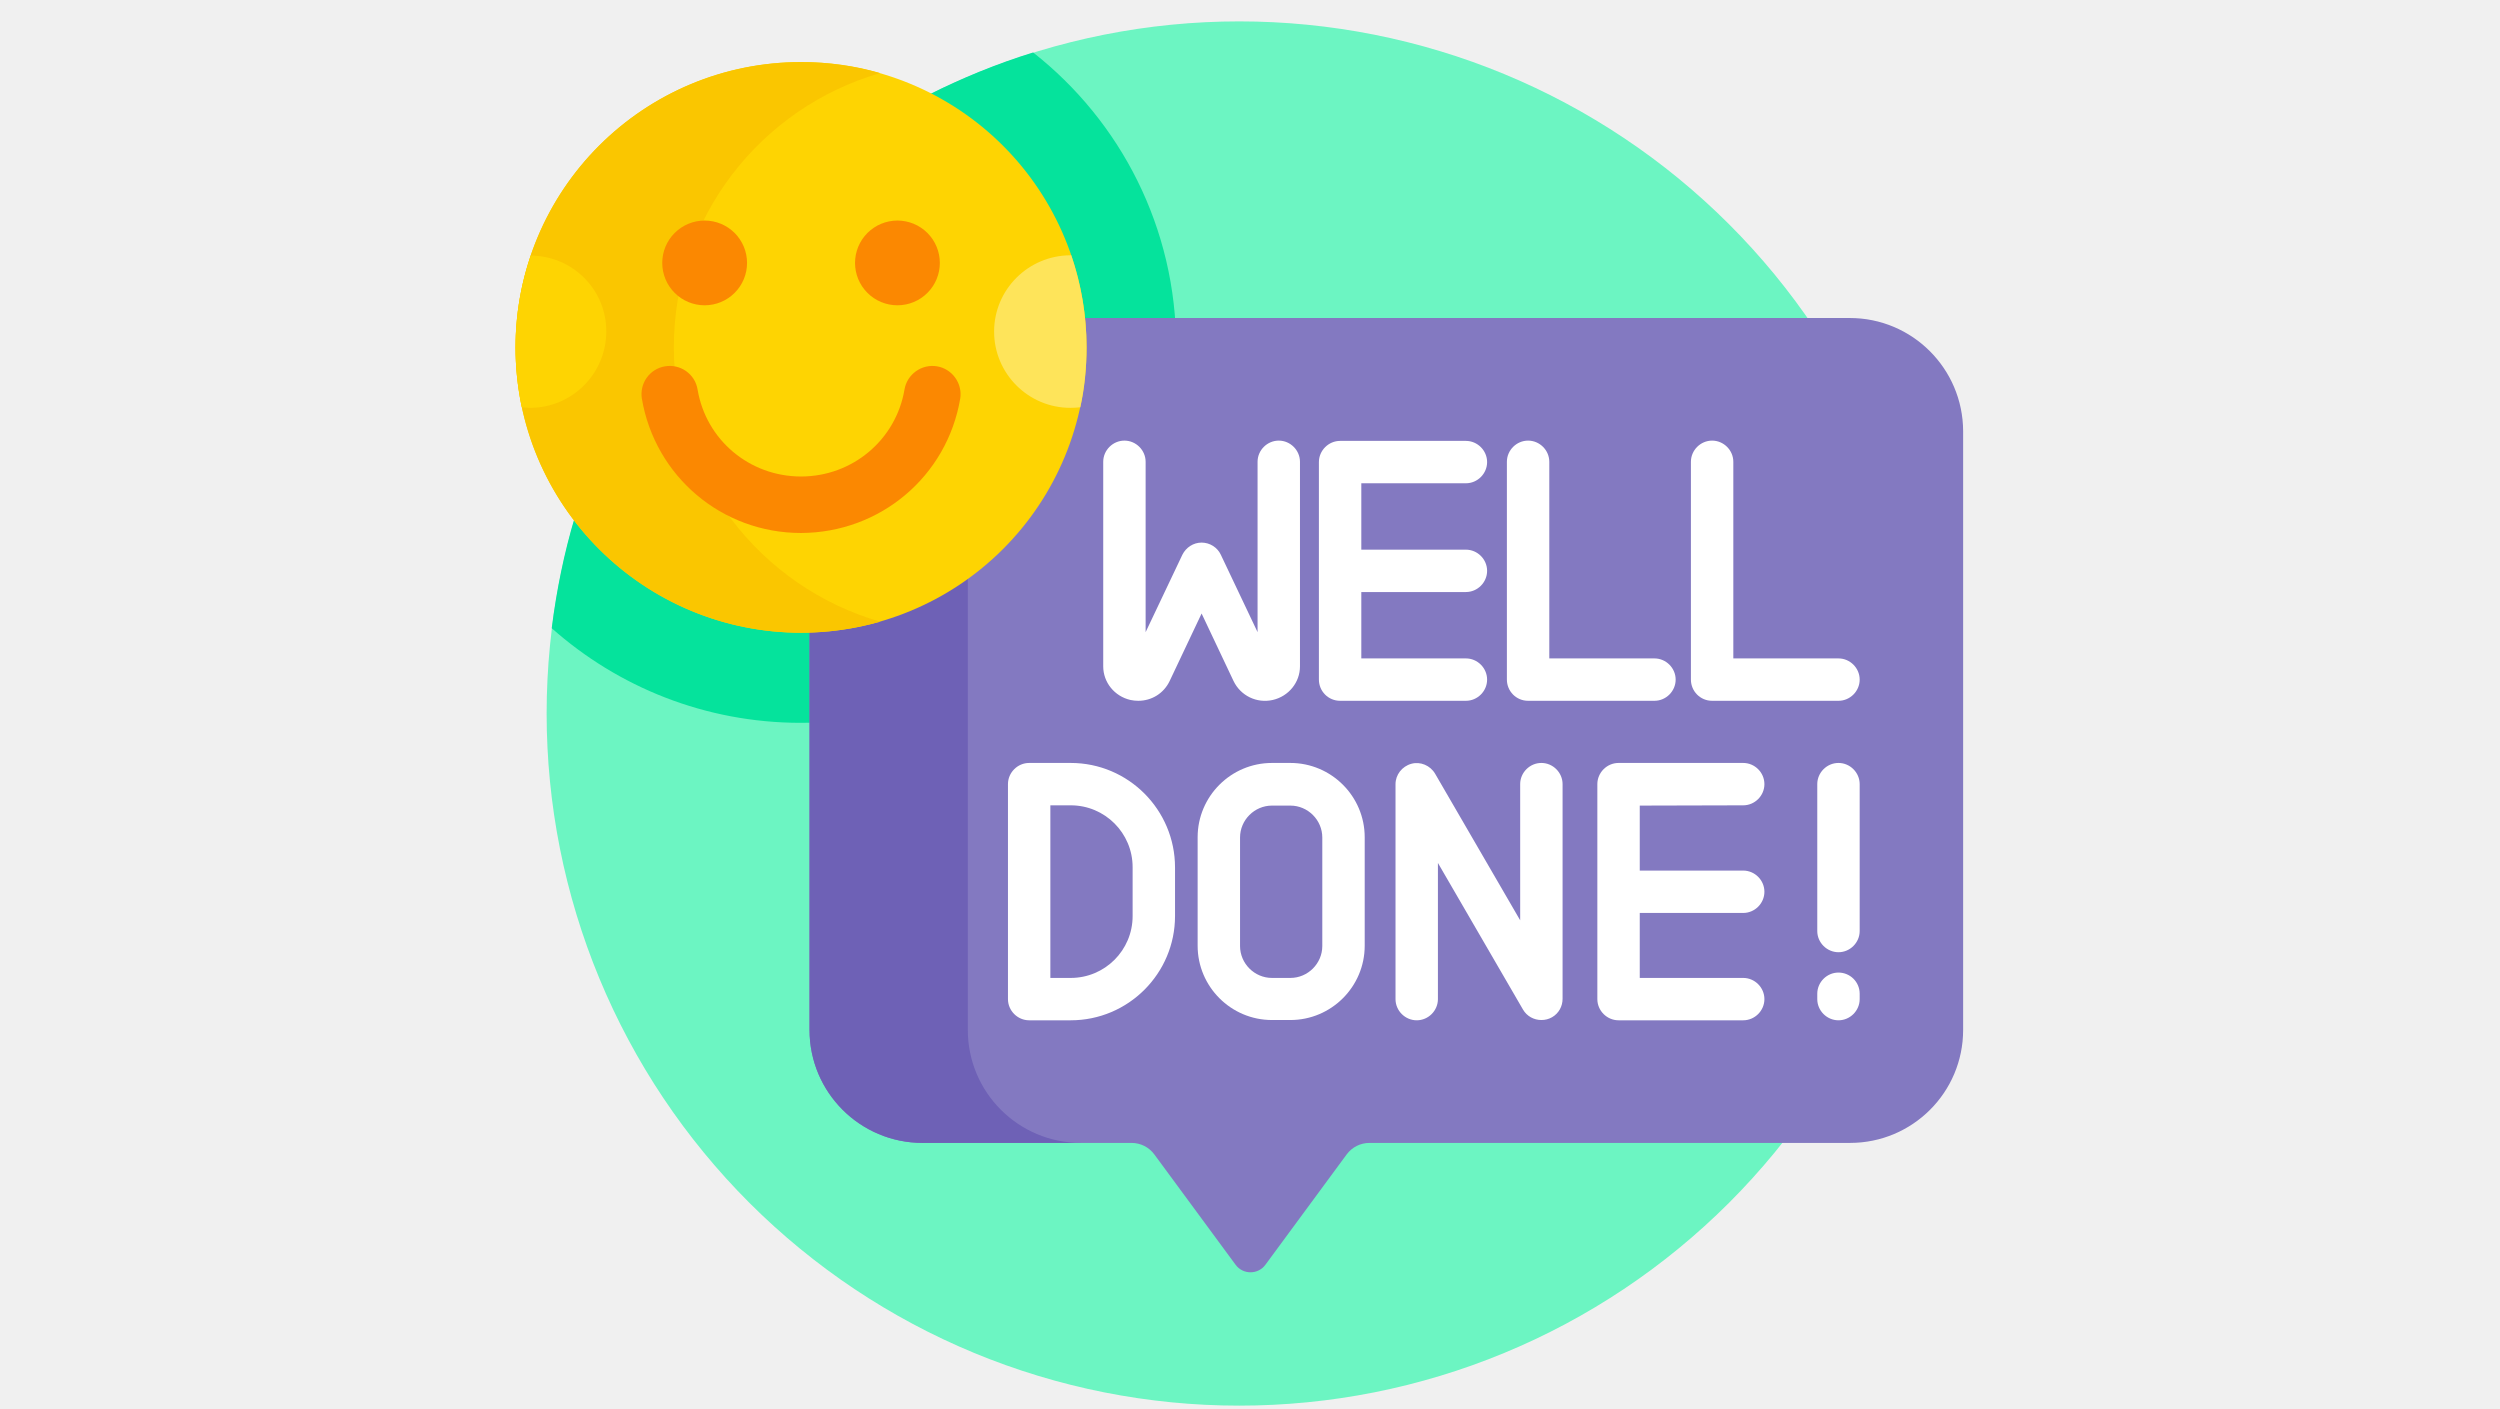
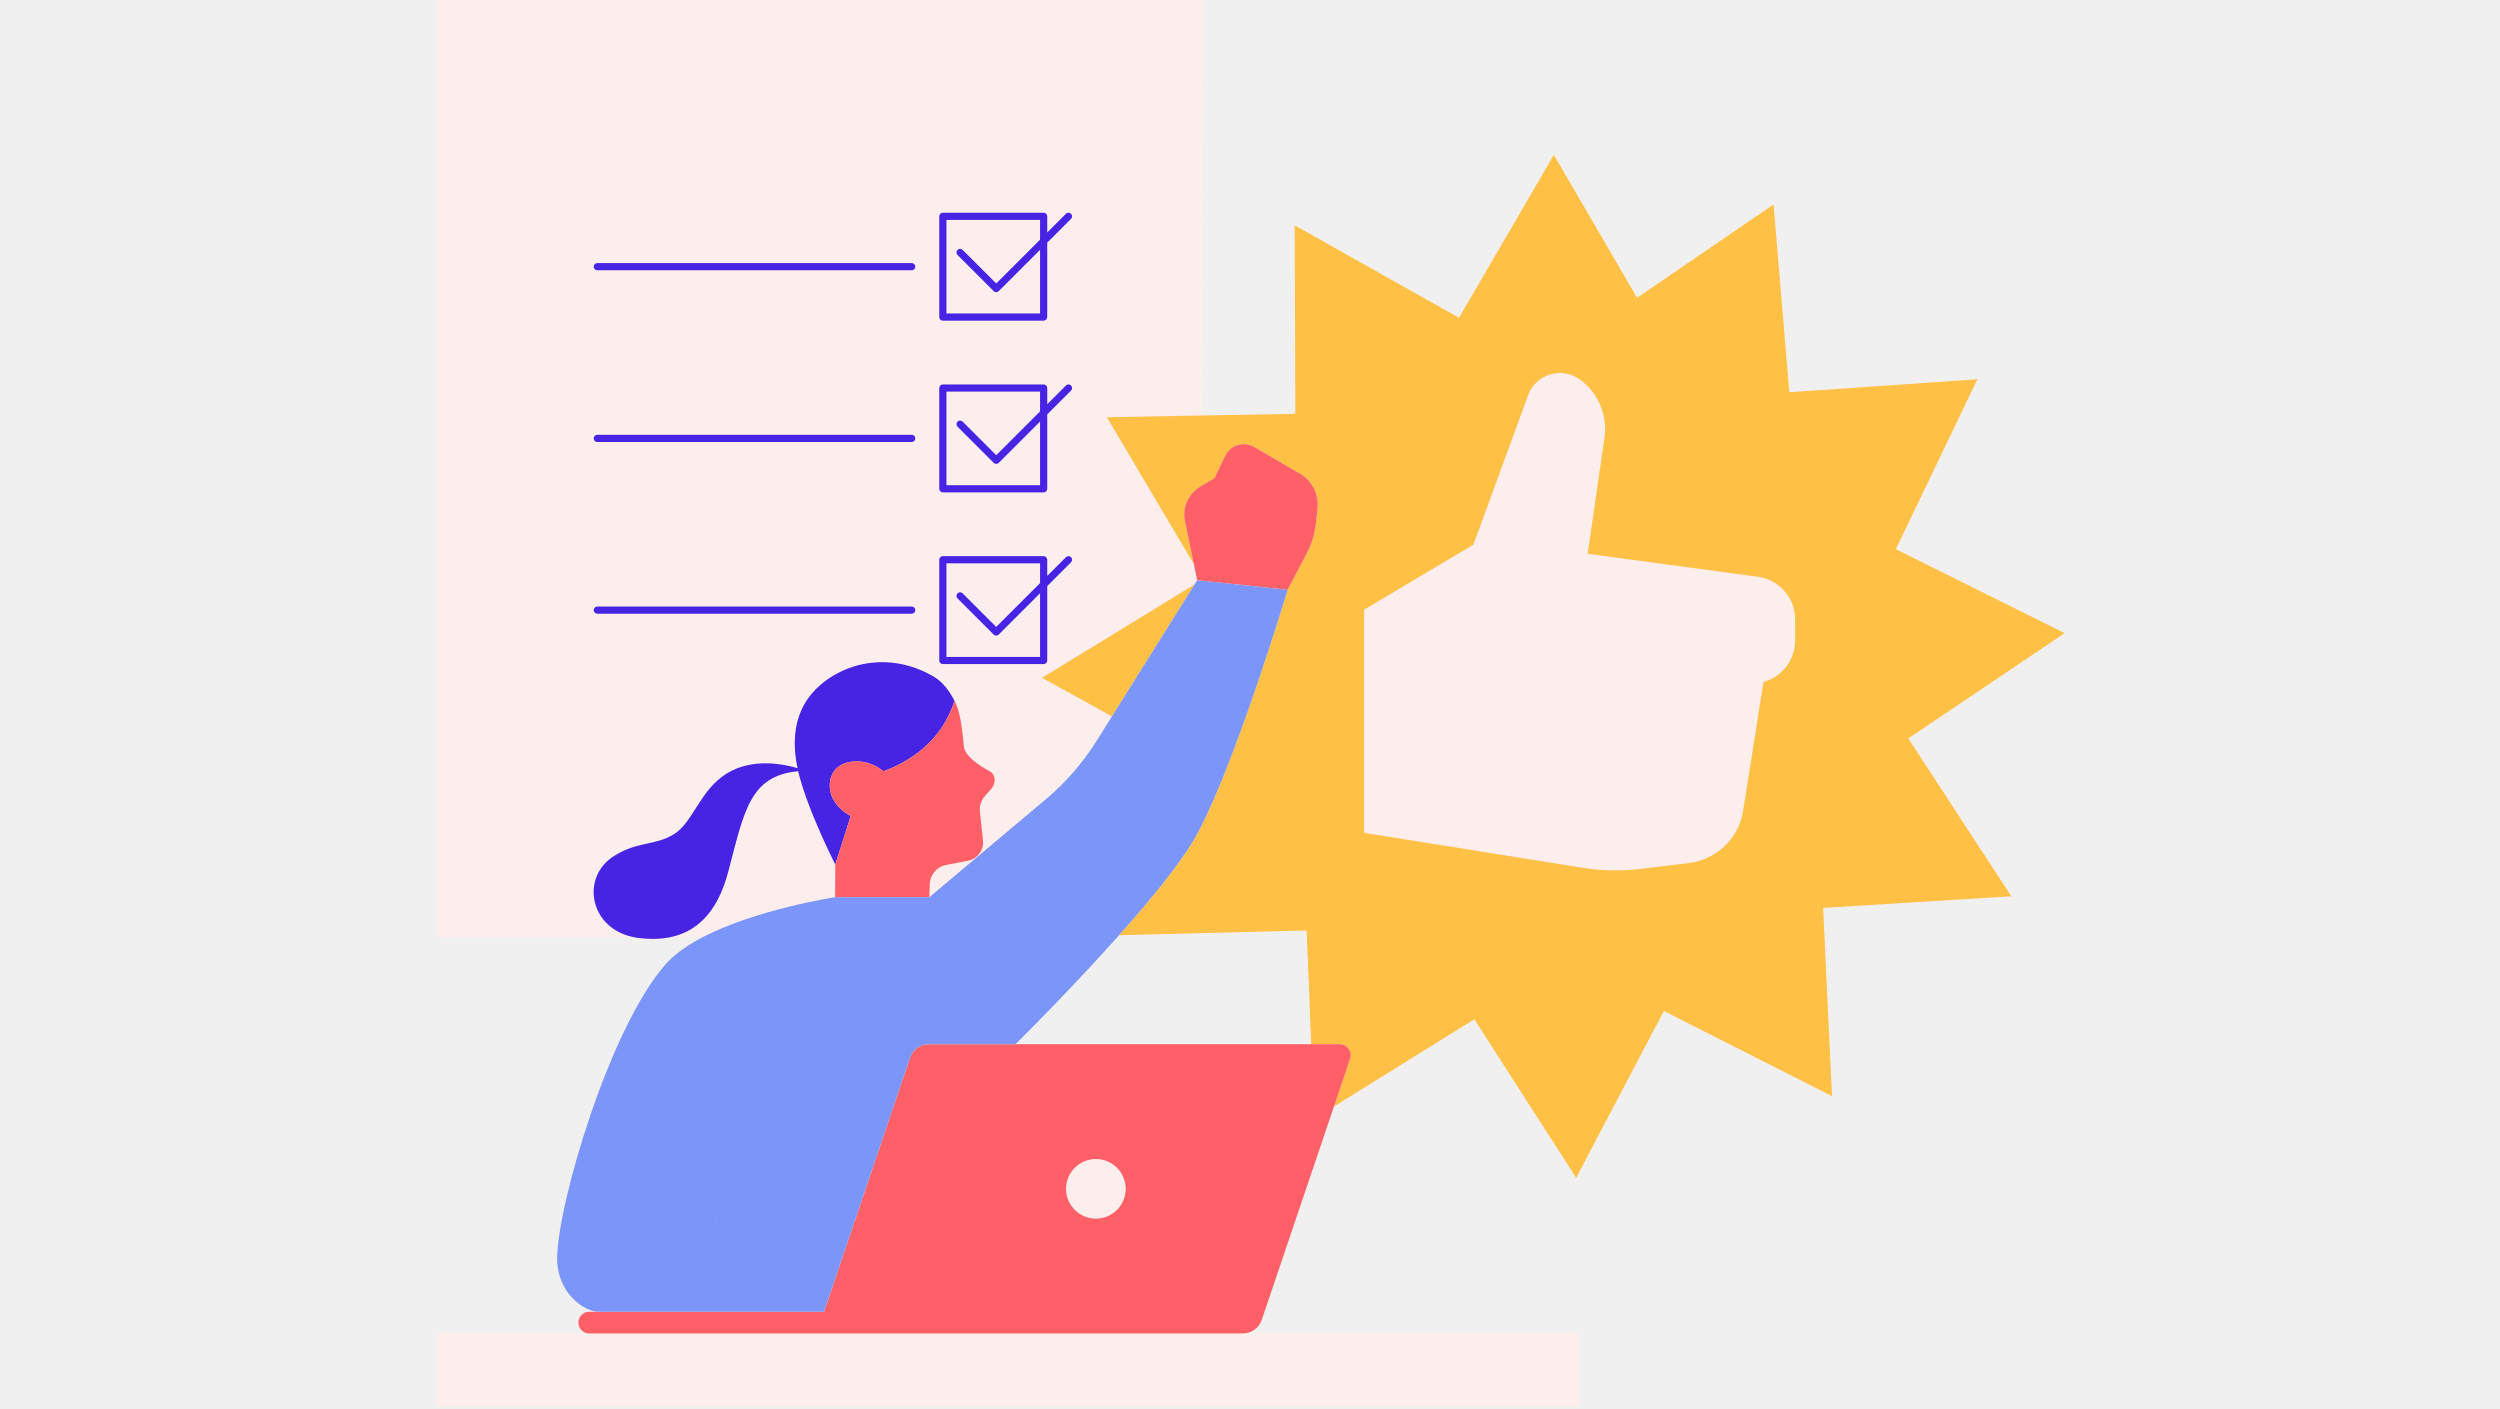
<svg xmlns="http://www.w3.org/2000/svg" width="1640" zoomAndPan="magnify" viewBox="0 0 1230 693" height="924" preserveAspectRatio="xMidYMid meet" version="1.0">
  <defs>
-     <clipPath id="4c8c083634">
-       <path d="M 268 10.289 L 951 10.289 L 951 691.805 L 268 691.805 Z M 268 10.289 " clip-rule="nonzero" />
+     <clipPath id="72bb2bd683">
+       <path d="M 214.48 0 L 1015.824 0 L 1015.824 692 L 214.48 692 Z M 214.48 0 " clip-rule="nonzero" />
    </clipPath>
-     <clipPath id="b12dd74c40">
-       <path d="M 398 156 L 965.863 156 L 965.863 626 L 398 626 Z M 398 156 " clip-rule="nonzero" />
-     </clipPath>
-     <clipPath id="dcb8fb6353">
-       <path d="M 253.641 30 L 535 30 L 535 312 L 253.641 312 Z M 253.641 30 " clip-rule="nonzero" />
-     </clipPath>
-     <clipPath id="e33baf19ef">
-       <path d="M 253.641 30 L 434 30 L 434 312 L 253.641 312 Z M 253.641 30 " clip-rule="nonzero" />
-     </clipPath>
-     <clipPath id="243bc36a0a">
-       <path d="M 253.641 125 L 299 125 L 299 201 L 253.641 201 Z M 253.641 125 " clip-rule="nonzero" />
+     <clipPath id="35ef5e6b0f">
+       <path d="M 512 76 L 1015.824 76 L 1015.824 580 L 512 580 Z M 512 76 " clip-rule="nonzero" />
    </clipPath>
  </defs>
-   <g clip-path="url(#4c8c083634)">
-     <path fill="#6cf5c2" d="M 950.426 351.047 C 950.426 356.621 950.289 362.188 950.016 367.754 C 949.742 373.32 949.332 378.879 948.785 384.426 C 948.238 389.969 947.555 395.5 946.738 401.012 C 945.918 406.523 944.965 412.016 943.879 417.48 C 942.789 422.945 941.57 428.383 940.215 433.789 C 938.859 439.195 937.371 444.562 935.754 449.895 C 934.137 455.23 932.387 460.52 930.508 465.766 C 928.629 471.012 926.621 476.211 924.488 481.359 C 922.355 486.508 920.094 491.602 917.711 496.641 C 915.328 501.68 912.82 506.656 910.191 511.57 C 907.562 516.484 904.816 521.332 901.949 526.113 C 899.082 530.891 896.098 535.598 893 540.234 C 889.902 544.867 886.691 549.422 883.371 553.898 C 880.047 558.375 876.617 562.766 873.082 567.074 C 869.543 571.383 865.902 575.602 862.156 579.73 C 858.41 583.859 854.566 587.895 850.625 591.836 C 846.68 595.777 842.645 599.617 838.512 603.359 C 834.379 607.102 830.16 610.742 825.848 614.277 C 821.539 617.812 817.141 621.238 812.664 624.559 C 808.184 627.879 803.625 631.086 798.988 634.184 C 794.352 637.281 789.645 640.262 784.859 643.125 C 780.078 645.992 775.227 648.738 770.309 651.363 C 765.391 653.992 760.41 656.496 755.371 658.879 C 750.328 661.262 745.23 663.52 740.078 665.652 C 734.93 667.785 729.727 669.789 724.477 671.668 C 719.227 673.543 713.934 675.293 708.594 676.91 C 703.258 678.527 697.887 680.012 692.477 681.367 C 687.066 682.723 681.629 683.941 676.16 685.031 C 670.688 686.117 665.195 687.07 659.68 687.887 C 654.164 688.703 648.633 689.387 643.082 689.934 C 637.531 690.48 631.973 690.891 626.402 691.164 C 620.832 691.438 615.258 691.574 609.684 691.574 C 604.105 691.574 598.535 691.438 592.965 691.164 C 587.395 690.891 581.836 690.48 576.285 689.934 C 570.734 689.387 565.203 688.703 559.688 687.887 C 554.168 687.07 548.676 686.117 543.207 685.031 C 537.738 683.941 532.297 682.723 526.891 681.367 C 521.48 680.012 516.105 678.527 510.77 676.91 C 505.434 675.293 500.141 673.543 494.891 671.668 C 489.641 669.789 484.438 667.785 479.285 665.652 C 474.133 663.52 469.039 661.262 463.996 658.879 C 458.957 656.496 453.977 653.992 449.059 651.363 C 444.141 648.738 439.289 645.992 434.508 643.125 C 429.723 640.262 425.012 637.281 420.375 634.184 C 415.738 631.086 411.184 627.879 406.703 624.559 C 402.223 621.238 397.828 617.812 393.52 614.277 C 389.207 610.742 384.984 607.102 380.855 603.359 C 376.723 599.617 372.684 595.777 368.742 591.836 C 364.797 587.895 360.953 583.859 357.211 579.73 C 353.465 575.602 349.824 571.383 346.285 567.074 C 342.746 562.766 339.316 558.375 335.996 553.898 C 332.676 549.422 329.465 544.867 326.367 540.234 C 323.266 535.598 320.285 530.891 317.418 526.113 C 314.551 521.332 311.805 516.484 309.176 511.57 C 306.547 506.656 304.039 501.68 301.656 496.641 C 299.27 491.602 297.012 486.508 294.879 481.359 C 292.742 476.211 290.738 471.012 288.859 465.766 C 286.98 460.52 285.23 455.23 283.613 449.895 C 281.992 444.562 280.508 439.195 279.152 433.789 C 277.797 428.383 276.574 422.945 275.488 417.48 C 274.398 412.016 273.445 406.523 272.629 401.012 C 271.809 395.5 271.129 389.969 270.582 384.426 C 270.035 378.879 269.625 373.32 269.352 367.754 C 269.078 362.188 268.941 356.621 268.941 351.047 C 268.941 345.473 269.078 339.902 269.352 334.336 C 269.625 328.77 270.035 323.215 270.582 317.668 C 271.129 312.121 271.809 306.594 272.629 301.082 C 273.445 295.566 274.398 290.078 275.488 284.613 C 276.574 279.148 277.797 273.711 279.152 268.305 C 280.508 262.898 281.992 257.531 283.613 252.195 C 285.23 246.863 286.98 241.574 288.859 236.328 C 290.738 231.078 292.742 225.883 294.879 220.734 C 297.012 215.582 299.27 210.492 301.656 205.453 C 304.039 200.414 306.547 195.438 309.176 190.523 C 311.805 185.609 314.551 180.762 317.418 175.98 C 320.285 171.199 323.266 166.492 326.367 161.859 C 329.465 157.227 332.676 152.672 335.996 148.195 C 339.316 143.719 342.746 139.328 346.285 135.02 C 349.824 130.711 353.465 126.492 357.211 122.363 C 360.953 118.234 364.797 114.199 368.742 110.258 C 372.684 106.316 376.723 102.477 380.855 98.734 C 384.984 94.992 389.207 91.352 393.52 87.816 C 397.828 84.281 402.223 80.852 406.703 77.531 C 411.184 74.215 415.738 71.004 420.375 67.91 C 425.012 64.812 429.723 61.832 434.508 58.969 C 439.289 56.102 444.141 53.355 449.059 50.73 C 453.977 48.102 458.957 45.598 463.996 43.215 C 469.039 40.832 474.133 38.574 479.285 36.441 C 484.438 34.309 489.641 32.305 494.891 30.426 C 500.141 28.547 505.434 26.801 510.77 25.184 C 516.105 23.566 521.48 22.078 526.891 20.727 C 532.297 19.371 537.738 18.152 543.207 17.062 C 548.676 15.977 554.168 15.023 559.688 14.207 C 565.203 13.387 570.734 12.707 576.285 12.16 C 581.836 11.613 587.395 11.203 592.965 10.93 C 598.535 10.656 604.105 10.52 609.684 10.52 C 615.258 10.52 620.832 10.656 626.402 10.93 C 631.973 11.203 637.531 11.613 643.082 12.16 C 648.633 12.707 654.164 13.387 659.68 14.207 C 665.195 15.023 670.688 15.977 676.16 17.062 C 681.629 18.152 687.066 19.371 692.477 20.727 C 697.887 22.078 703.258 23.566 708.594 25.184 C 713.934 26.801 719.227 28.547 724.477 30.426 C 729.727 32.305 734.93 34.309 740.078 36.441 C 745.23 38.574 750.328 40.832 755.371 43.215 C 760.41 45.598 765.391 48.102 770.309 50.73 C 775.227 53.355 780.078 56.102 784.859 58.969 C 789.645 61.832 794.352 64.812 798.988 67.91 C 803.625 71.004 808.184 74.215 812.664 77.531 C 817.141 80.852 821.539 84.281 825.848 87.816 C 830.16 91.352 834.379 94.992 838.512 98.734 C 842.645 102.477 846.68 106.316 850.625 110.258 C 854.566 114.199 858.41 118.234 862.156 122.363 C 865.902 126.492 869.543 130.711 873.082 135.02 C 876.617 139.328 880.047 143.719 883.371 148.195 C 886.691 152.672 889.902 157.227 893 161.859 C 896.098 166.492 899.082 171.199 901.949 175.98 C 904.816 180.762 907.562 185.609 910.191 190.523 C 912.82 195.438 915.328 200.414 917.711 205.453 C 920.094 210.492 922.355 215.582 924.488 220.734 C 926.621 225.883 928.629 231.078 930.508 236.328 C 932.387 241.574 934.137 246.863 935.754 252.195 C 937.371 257.531 938.859 262.898 940.215 268.305 C 941.57 273.711 942.789 279.148 943.879 284.613 C 944.965 290.078 945.918 295.566 946.738 301.082 C 947.555 306.594 948.238 312.121 948.785 317.668 C 949.332 323.215 949.742 328.77 950.016 334.336 C 950.289 339.902 950.426 345.473 950.426 351.047 Z M 950.426 351.047 " fill-opacity="1" fill-rule="nonzero" />
+   <g clip-path="url(#72bb2bd683)">
+     <path fill="#fbeeec" d="M 938.875 363.309 L 1015.812 311.508 L 932.77 270.191 L 972.883 186.586 L 880.344 192.984 L 872.594 100.586 L 805.438 146.5 L 764.496 76.219 L 717.824 156.348 L 636.984 110.871 L 637.316 203.594 L 591.289 204.43 L 591.758 0 L 214.512 0 L 214.512 461.129 L 312.129 461.129 C 312.574 461.211 312.984 461.34 313.445 461.402 C 314.695 461.57 315.953 461.695 317.211 461.793 C 317.539 461.816 317.871 461.824 318.199 461.844 C 319.168 461.898 320.133 461.93 321.102 461.934 C 321.438 461.934 321.773 461.93 322.109 461.922 C 323.125 461.902 324.137 461.848 325.145 461.762 C 325.406 461.742 325.664 461.723 325.922 461.695 C 327.184 461.562 328.441 461.383 329.684 461.129 L 345.664 461.129 C 342.195 462.938 338.941 464.883 335.996 466.961 C 335.797 467.102 335.598 467.238 335.406 467.379 C 334.066 468.348 332.793 469.344 331.605 470.375 C 331.418 470.535 331.242 470.699 331.059 470.863 C 329.863 471.934 328.723 473.023 327.711 474.156 C 299.863 505.363 274.109 593.254 274.113 619.234 C 274.117 635.797 286.922 645.25 294.457 645.383 L 289.898 645.383 C 286.949 645.383 284.559 647.773 284.559 650.723 C 284.559 653.668 286.949 656.059 289.898 656.059 L 214.512 656.059 L 214.512 691.965 L 777.18 691.965 L 777.18 656.059 L 611.496 656.059 C 615.695 656.059 619.426 653.383 620.77 649.41 L 656.312 544.387 L 725.352 501.477 L 775.48 579.496 L 818.613 497.406 L 901.355 539.316 L 896.977 446.699 L 989.559 440.965 Z M 352.664 601.477 C 352.598 601.441 352.508 601.406 352.508 601.371 C 352.508 601.332 352.539 601.195 352.574 601.055 C 352.598 600.961 352.633 600.84 352.672 600.699 Z M 499.633 513.754 C 499.633 513.754 499.73 513.66 499.887 513.504 C 499.922 513.473 499.984 513.406 500.027 513.367 C 500.184 513.207 500.391 513.004 500.652 512.742 C 500.727 512.668 500.809 512.586 500.887 512.508 C 501.242 512.152 501.668 511.73 502.168 511.23 C 502.168 511.227 502.168 511.227 502.172 511.227 C 509.207 504.191 529.922 483.254 549.789 460.992 L 557.961 460.152 L 560.73 459.871 L 642.863 457.781 L 645.109 513.75 L 499.633 513.75 Z M 499.633 513.754 " fill-opacity="1" fill-rule="nonzero" />
  </g>
-   <path fill="#05e39c" d="M 508.293 25.809 C 490.355 31.367 473.109 38.457 456.559 46.797 C 502.035 69.73 533.191 116.707 533.191 170.914 C 533.191 247.5 470.742 309.906 394.109 309.906 C 348.633 309.906 308.301 288.082 282.848 254.309 C 277.562 271.961 273.809 290.309 271.445 309.07 C 303.988 337.98 346.965 355.633 393.973 355.633 C 495.918 355.633 578.668 272.934 578.668 171.055 C 578.809 112.121 551.27 59.582 508.293 25.809 Z M 508.293 25.809 " fill-opacity="1" fill-rule="nonzero" />
-   <g clip-path="url(#b12dd74c40)">
-     <path fill="#8379c1" d="M 910.094 156.461 L 532.496 156.461 C 533.051 161.188 533.191 166.051 533.191 170.914 C 533.191 246.109 473.109 307.68 398.285 309.906 L 398.285 506.715 C 398.285 537.434 423.18 562.312 453.914 562.312 L 556.695 562.312 C 561.145 562.312 565.316 564.398 567.961 568.012 L 607.875 622.215 C 611.492 627.219 619 627.219 622.617 622.215 L 662.531 568.012 C 665.176 564.398 669.348 562.312 673.797 562.312 L 910.23 562.312 C 940.969 562.312 965.863 537.434 965.863 506.715 L 965.863 212.055 C 965.727 181.34 940.828 156.461 910.094 156.461 Z M 910.094 156.461 " fill-opacity="1" fill-rule="nonzero" />
+   <g clip-path="url(#35ef5e6b0f)">
+     <path fill="#fec045" d="M 938.875 363.309 L 1015.812 311.508 L 932.77 270.191 L 972.883 186.586 L 880.344 192.984 L 872.594 100.586 L 805.438 146.5 L 764.496 76.219 L 717.824 156.348 L 636.984 110.871 L 637.316 203.594 L 591.289 204.43 L 544.574 205.281 L 587.375 277.562 L 582.98 256.402 C 581.602 249.766 584.578 242.984 590.395 239.504 L 597.555 235.219 L 602.738 224.336 C 605.301 218.957 611.914 216.918 617.062 219.918 L 637.418 231.793 L 639.742 233.148 C 645.566 236.543 648.879 243.02 648.219 249.73 L 647.883 253.176 L 647.52 256.871 C 646.988 262.285 645.414 267.543 642.883 272.355 L 633.516 290.184 C 633.516 290.184 627.852 309.016 619.922 332.527 C 614.52 348.559 608.066 366.742 601.629 382.664 C 596.734 394.762 591.852 405.551 587.453 413.043 C 580 425.727 565.594 443.25 550.566 460.129 L 560.73 459.871 L 642.867 457.785 L 645.109 513.754 L 659.16 513.754 C 662.855 513.754 665.457 517.379 664.273 520.875 L 656.316 544.383 L 725.352 501.473 L 775.48 579.492 L 818.613 497.402 L 901.355 539.316 L 896.98 446.695 L 989.562 440.965 Z M 751.824 194.445 C 755.547 184.285 767.828 180.324 776.789 186.398 C 783.137 190.699 787.371 197.223 788.977 204.453 C 789.738 207.879 789.961 211.453 789.441 215.051 L 781.145 272.465 L 864.879 283.777 C 875.379 285.195 883.211 294.156 883.211 304.746 L 883.211 315.117 C 883.211 324.656 876.824 333.02 867.621 335.531 L 857.645 398.844 C 855.504 412.426 844.605 422.941 830.949 424.598 L 807.129 427.484 C 797.613 428.641 787.984 428.457 778.52 426.941 L 671.152 409.762 L 671.152 299.961 L 724.902 267.969 L 748.16 204.453 Z M 587.703 287.594 L 547.062 352.477 L 512.699 333.469 Z M 587.703 287.594 " fill-opacity="1" fill-rule="nonzero" />
  </g>
-   <path fill="#6e61b6" d="M 476.168 506.715 L 476.168 283.082 C 454.191 299.203 427.352 308.934 398.285 309.906 L 398.285 506.715 C 398.285 537.434 423.18 562.312 453.914 562.312 L 531.801 562.312 C 501.062 562.312 476.168 537.434 476.168 506.715 Z M 476.168 506.715 " fill-opacity="1" fill-rule="nonzero" />
-   <path fill="#ffffff" d="M 659.336 344.793 L 721.223 344.793 C 726.926 344.793 731.656 340.066 731.656 334.367 C 731.656 328.668 726.926 323.941 721.223 323.941 L 669.766 323.941 L 669.766 291.281 L 721.223 291.281 C 726.926 291.281 731.656 286.555 731.656 280.855 C 731.656 275.156 726.926 270.434 721.223 270.434 L 669.766 270.434 L 669.766 237.77 L 721.223 237.77 C 726.926 237.77 731.656 233.043 731.656 227.344 C 731.656 221.645 726.926 216.922 721.223 216.922 L 659.336 216.922 C 653.633 216.922 648.902 221.645 648.902 227.344 L 648.902 334.367 C 648.902 340.066 653.492 344.793 659.336 344.793 Z M 659.336 344.793 " fill-opacity="1" fill-rule="nonzero" />
-   <path fill="#ffffff" d="M 556.137 344.375 C 557.391 344.652 558.781 344.793 560.031 344.793 C 566.57 344.793 572.551 341.18 575.469 335.062 L 591.188 301.844 L 606.902 335.062 C 610.379 342.289 618.305 346.184 626.234 344.375 C 634.023 342.566 639.586 335.758 639.586 327.836 L 639.586 227.207 C 639.586 221.508 634.855 216.781 629.152 216.781 C 623.453 216.781 618.723 221.508 618.723 227.207 L 618.723 311.016 L 600.645 272.934 C 598.973 269.32 595.219 266.957 591.188 266.957 C 587.152 266.957 583.535 269.32 581.727 272.934 L 563.648 311.016 L 563.648 227.207 C 563.648 221.508 558.918 216.781 553.219 216.781 C 547.516 216.781 542.785 221.508 542.785 227.207 L 542.785 327.836 C 542.785 335.758 548.348 342.566 556.137 344.375 Z M 556.137 344.375 " fill-opacity="1" fill-rule="nonzero" />
-   <path fill="#ffffff" d="M 751.82 344.793 L 813.988 344.793 C 819.691 344.793 824.422 340.066 824.422 334.367 C 824.422 328.668 819.691 323.941 813.988 323.941 L 762.254 323.941 L 762.254 227.207 C 762.254 221.508 757.523 216.781 751.82 216.781 C 746.121 216.781 741.391 221.508 741.391 227.207 L 741.391 334.367 C 741.391 340.066 745.98 344.793 751.82 344.793 Z M 751.82 344.793 " fill-opacity="1" fill-rule="nonzero" />
-   <path fill="#ffffff" d="M 842.363 344.793 L 904.531 344.793 C 910.23 344.793 914.961 340.066 914.961 334.367 C 914.961 328.668 910.23 323.941 904.531 323.941 L 852.793 323.941 L 852.793 227.207 C 852.793 221.508 848.062 216.781 842.363 216.781 C 836.66 216.781 831.93 221.508 831.93 227.207 L 831.93 334.367 C 831.93 340.066 836.52 344.793 842.363 344.793 Z M 842.363 344.793 " fill-opacity="1" fill-rule="nonzero" />
-   <path fill="#ffffff" d="M 857.66 396.219 C 863.363 396.219 868.09 391.492 868.09 385.793 C 868.09 380.094 863.363 375.371 857.66 375.371 L 796.328 375.371 C 790.625 375.371 785.895 380.094 785.895 385.793 L 785.895 491.566 C 785.895 497.266 790.625 501.988 796.328 501.988 L 857.66 501.988 C 863.363 501.988 868.09 497.266 868.09 491.566 C 868.09 485.867 863.363 481.141 857.66 481.141 L 806.758 481.141 L 806.758 449.172 L 857.66 449.172 C 863.363 449.172 868.09 444.449 868.09 438.75 C 868.09 433.051 863.363 428.324 857.66 428.324 L 806.758 428.324 L 806.758 396.355 Z M 857.66 396.219 " fill-opacity="1" fill-rule="nonzero" />
-   <path fill="#ffffff" d="M 526.793 375.371 L 506.348 375.371 C 500.645 375.371 495.918 380.094 495.918 385.793 L 495.918 491.566 C 495.918 497.266 500.645 501.988 506.348 501.988 L 526.793 501.988 C 555.164 501.988 578.113 478.918 578.113 450.703 L 578.113 426.797 C 578.113 398.441 555.164 375.371 526.793 375.371 Z M 557.25 450.703 C 557.25 467.52 543.621 481.141 526.793 481.141 L 516.777 481.141 L 516.777 396.219 L 526.793 396.219 C 543.621 396.219 557.25 409.84 557.25 426.656 Z M 557.25 450.703 " fill-opacity="1" fill-rule="nonzero" />
-   <path fill="#ffffff" d="M 758.359 375.371 C 752.656 375.371 747.926 380.094 747.926 385.793 L 747.926 452.789 L 706.066 380.652 C 703.699 376.621 698.832 374.535 694.383 375.785 C 689.793 377.039 686.594 381.207 686.594 385.793 L 686.594 491.566 C 686.594 497.266 691.324 501.988 697.023 501.988 C 702.727 501.988 707.457 497.266 707.457 491.566 L 707.457 424.574 L 749.316 496.707 C 751.266 500.043 754.742 501.852 758.359 501.852 C 760.168 501.852 761.973 501.434 763.645 500.461 C 766.98 498.516 768.789 495.039 768.789 491.426 L 768.789 385.793 C 768.789 380.094 764.059 375.371 758.359 375.371 Z M 758.359 375.371 " fill-opacity="1" fill-rule="nonzero" />
-   <path fill="#ffffff" d="M 634.855 375.371 L 625.816 375.371 C 605.648 375.371 589.238 391.77 589.238 411.926 L 589.238 465.297 C 589.238 485.449 605.648 501.852 625.816 501.852 L 634.855 501.852 C 655.023 501.852 671.434 485.449 671.434 465.297 L 671.434 411.926 C 671.434 391.77 655.023 375.371 634.855 375.371 Z M 650.57 465.434 C 650.57 474.055 643.48 481.141 634.855 481.141 L 625.816 481.141 C 617.191 481.141 610.102 474.055 610.102 465.434 L 610.102 412.062 C 610.102 403.445 617.195 396.355 625.816 396.355 L 634.855 396.355 C 643.48 396.355 650.57 403.445 650.57 412.062 Z M 650.57 465.434 " fill-opacity="1" fill-rule="nonzero" />
-   <path fill="#ffffff" d="M 904.531 478.5 C 898.828 478.5 894.098 483.227 894.098 488.926 L 894.098 491.566 C 894.098 497.266 898.828 501.988 904.531 501.988 C 910.23 501.988 914.961 497.266 914.961 491.566 L 914.961 488.926 C 914.961 483.086 910.23 478.5 904.531 478.5 Z M 904.531 478.5 " fill-opacity="1" fill-rule="nonzero" />
-   <path fill="#ffffff" d="M 904.531 375.371 C 898.828 375.371 894.098 380.094 894.098 385.793 L 894.098 458.07 C 894.098 463.766 898.828 468.492 904.531 468.492 C 910.23 468.492 914.961 463.766 914.961 458.07 L 914.961 385.793 C 914.961 380.094 910.23 375.371 904.531 375.371 Z M 904.531 375.371 " fill-opacity="1" fill-rule="nonzero" />
-   <g clip-path="url(#dcb8fb6353)">
-     <path fill="#fed402" d="M 534.582 170.914 C 534.582 173.211 534.523 175.508 534.41 177.805 C 534.297 180.098 534.129 182.387 533.902 184.676 C 533.68 186.961 533.398 189.242 533.059 191.512 C 532.723 193.785 532.328 196.047 531.883 198.301 C 531.434 200.555 530.93 202.797 530.371 205.023 C 529.812 207.254 529.199 209.465 528.531 211.664 C 527.863 213.863 527.145 216.043 526.371 218.207 C 525.594 220.371 524.77 222.512 523.887 224.637 C 523.008 226.758 522.078 228.859 521.094 230.934 C 520.109 233.012 519.078 235.062 517.992 237.09 C 516.91 239.117 515.777 241.113 514.598 243.086 C 513.414 245.055 512.184 246.996 510.906 248.906 C 509.629 250.816 508.309 252.695 506.938 254.539 C 505.566 256.383 504.152 258.195 502.695 259.973 C 501.238 261.746 499.734 263.484 498.191 265.188 C 496.648 266.891 495.062 268.555 493.438 270.18 C 491.812 271.805 490.148 273.387 488.445 274.93 C 486.742 276.473 485 277.973 483.223 279.43 C 481.445 280.887 479.637 282.301 477.789 283.668 C 475.941 285.039 474.062 286.359 472.152 287.637 C 470.242 288.914 468.297 290.141 466.328 291.324 C 464.355 292.504 462.355 293.637 460.328 294.719 C 458.301 295.801 456.246 296.836 454.168 297.816 C 452.09 298.801 449.992 299.73 447.867 300.609 C 445.742 301.488 443.598 302.316 441.434 303.09 C 439.27 303.863 437.086 304.582 434.887 305.25 C 432.688 305.918 430.473 306.531 428.242 307.09 C 426.012 307.645 423.77 308.148 421.516 308.598 C 419.262 309.047 416.996 309.438 414.723 309.777 C 412.449 310.113 410.168 310.395 407.879 310.621 C 405.59 310.844 403.301 311.012 401.004 311.125 C 398.707 311.238 396.41 311.297 394.109 311.297 C 391.812 311.297 389.516 311.238 387.219 311.125 C 384.922 311.012 382.629 310.844 380.344 310.621 C 378.055 310.395 375.773 310.113 373.5 309.777 C 371.227 309.438 368.961 309.047 366.707 308.598 C 364.453 308.148 362.211 307.645 359.98 307.09 C 357.75 306.531 355.535 305.918 353.336 305.25 C 351.137 304.582 348.953 303.863 346.789 303.09 C 344.625 302.316 342.48 301.488 340.355 300.609 C 338.23 299.73 336.129 298.801 334.051 297.816 C 331.973 296.836 329.922 295.801 327.895 294.719 C 325.867 293.637 323.867 292.504 321.895 291.324 C 319.922 290.141 317.98 288.914 316.07 287.637 C 314.16 286.359 312.281 285.039 310.434 283.668 C 308.586 282.301 306.773 280.887 305 279.43 C 303.223 277.973 301.48 276.473 299.777 274.93 C 298.074 273.387 296.41 271.805 294.785 270.18 C 293.16 268.555 291.574 266.891 290.031 265.188 C 288.484 263.484 286.984 261.746 285.527 259.973 C 284.066 258.195 282.656 256.383 281.285 254.539 C 279.914 252.695 278.594 250.816 277.316 248.906 C 276.039 246.996 274.809 245.055 273.625 243.086 C 272.445 241.113 271.312 239.117 270.227 237.09 C 269.145 235.062 268.109 233.012 267.129 230.934 C 266.145 228.859 265.215 226.758 264.336 224.637 C 263.453 222.512 262.629 220.371 261.852 218.207 C 261.078 216.043 260.359 213.863 259.691 211.664 C 259.023 209.465 258.41 207.254 257.852 205.023 C 257.293 202.797 256.789 200.555 256.34 198.301 C 255.891 196.047 255.5 193.785 255.16 191.512 C 254.824 189.242 254.543 186.961 254.316 184.676 C 254.094 182.387 253.922 180.098 253.812 177.805 C 253.699 175.508 253.641 173.211 253.641 170.914 C 253.641 168.617 253.699 166.32 253.812 164.027 C 253.922 161.73 254.094 159.441 254.316 157.156 C 254.543 154.867 254.824 152.59 255.16 150.316 C 255.5 148.043 255.891 145.781 256.34 143.527 C 256.789 141.273 257.293 139.035 257.852 136.805 C 258.41 134.578 259.023 132.363 259.691 130.164 C 260.359 127.965 261.078 125.785 261.852 123.621 C 262.629 121.461 263.453 119.316 264.336 117.195 C 265.215 115.07 266.145 112.973 267.129 110.895 C 268.109 108.816 269.145 106.766 270.227 104.738 C 271.312 102.715 272.445 100.715 273.625 98.746 C 274.809 96.773 276.039 94.836 277.316 92.926 C 278.594 91.016 279.914 89.137 281.285 87.289 C 282.656 85.445 284.066 83.633 285.527 81.859 C 286.984 80.082 288.484 78.344 290.031 76.641 C 291.574 74.938 293.16 73.277 294.785 71.652 C 296.41 70.027 298.074 68.441 299.777 66.898 C 301.48 65.355 303.223 63.855 305 62.398 C 306.773 60.941 308.586 59.527 310.434 58.16 C 312.281 56.793 314.16 55.469 316.07 54.191 C 317.98 52.918 319.922 51.688 321.895 50.508 C 323.867 49.324 325.867 48.195 327.895 47.109 C 329.922 46.027 331.973 44.996 334.051 44.012 C 336.129 43.031 338.23 42.102 340.355 41.219 C 342.48 40.34 344.625 39.516 346.789 38.742 C 348.953 37.969 351.137 37.246 353.336 36.578 C 355.535 35.914 357.75 35.301 359.98 34.742 C 362.211 34.184 364.453 33.68 366.707 33.23 C 368.961 32.785 371.227 32.391 373.5 32.055 C 375.773 31.719 378.055 31.438 380.344 31.211 C 382.629 30.984 384.922 30.816 387.219 30.703 C 389.516 30.59 391.812 30.535 394.109 30.535 C 396.41 30.535 398.707 30.59 401.004 30.703 C 403.301 30.816 405.59 30.984 407.879 31.211 C 410.168 31.438 412.449 31.719 414.723 32.055 C 416.996 32.391 419.262 32.785 421.516 33.23 C 423.77 33.68 426.012 34.184 428.242 34.742 C 430.473 35.301 432.688 35.914 434.887 36.578 C 437.086 37.246 439.27 37.969 441.434 38.742 C 443.598 39.516 445.742 40.34 447.867 41.219 C 449.992 42.102 452.09 43.031 454.168 44.012 C 456.246 44.996 458.301 46.027 460.328 47.109 C 462.355 48.195 464.355 49.324 466.328 50.508 C 468.297 51.688 470.242 52.918 472.152 54.191 C 474.062 55.469 475.941 56.793 477.789 58.16 C 479.637 59.527 481.445 60.941 483.223 62.398 C 485 63.855 486.742 65.355 488.445 66.898 C 490.148 68.441 491.812 70.027 493.438 71.652 C 495.062 73.277 496.648 74.938 498.191 76.641 C 499.734 78.344 501.238 80.082 502.695 81.859 C 504.152 83.633 505.566 85.445 506.938 87.289 C 508.309 89.137 509.629 91.016 510.906 92.926 C 512.184 94.836 513.414 96.773 514.598 98.746 C 515.777 100.715 516.91 102.715 517.992 104.742 C 519.078 106.766 520.109 108.816 521.094 110.895 C 522.078 112.973 523.008 115.07 523.887 117.195 C 524.77 119.316 525.594 121.461 526.371 123.621 C 527.145 125.785 527.863 127.965 528.531 130.164 C 529.199 132.363 529.812 134.578 530.371 136.805 C 530.93 139.035 531.434 141.273 531.883 143.527 C 532.328 145.781 532.723 148.043 533.059 150.316 C 533.398 152.59 533.68 154.867 533.902 157.156 C 534.129 159.441 534.297 161.73 534.41 164.027 C 534.523 166.32 534.582 168.617 534.582 170.914 Z M 534.582 170.914 " fill-opacity="1" fill-rule="nonzero" />
-   </g>
-   <g clip-path="url(#e33baf19ef)">
-     <path fill="#fac600" d="M 331.527 170.914 C 331.527 106.84 374.363 52.914 433.055 35.957 C 420.676 32.34 407.602 30.535 394.109 30.535 C 316.504 30.535 253.641 93.359 253.641 170.914 C 253.641 248.473 316.504 311.297 394.109 311.297 C 407.602 311.297 420.676 309.348 433.055 305.875 C 374.363 288.918 331.527 234.988 331.527 170.914 Z M 331.527 170.914 " fill-opacity="1" fill-rule="nonzero" />
-   </g>
-   <path fill="#fb8801" d="M 394.109 262.23 C 355.168 262.23 322.348 234.434 315.809 196.211 C 314.559 188.707 319.566 181.477 327.215 180.227 C 334.723 178.977 341.957 183.98 343.207 191.625 C 347.379 216.504 368.797 234.434 394.109 234.434 C 419.422 234.434 440.84 216.363 445.016 191.625 C 446.266 184.117 453.496 178.977 461.008 180.227 C 468.52 181.477 473.664 188.707 472.414 196.211 C 465.875 234.434 433.055 262.094 394.109 262.23 Z M 394.109 262.23 " fill-opacity="1" fill-rule="nonzero" />
-   <path fill="#fb8801" d="M 367.547 129.355 C 367.547 130.039 367.512 130.723 367.445 131.402 C 367.379 132.078 367.281 132.754 367.145 133.426 C 367.012 134.094 366.848 134.754 366.648 135.41 C 366.449 136.062 366.219 136.703 365.961 137.336 C 365.699 137.965 365.406 138.582 365.082 139.184 C 364.762 139.785 364.41 140.371 364.031 140.941 C 363.652 141.508 363.246 142.055 362.812 142.582 C 362.379 143.109 361.918 143.617 361.438 144.098 C 360.953 144.582 360.449 145.039 359.918 145.473 C 359.391 145.906 358.844 146.312 358.277 146.691 C 357.707 147.07 357.121 147.422 356.52 147.742 C 355.918 148.066 355.301 148.355 354.668 148.617 C 354.039 148.879 353.395 149.109 352.742 149.309 C 352.086 149.508 351.426 149.672 350.754 149.805 C 350.086 149.938 349.41 150.039 348.73 150.105 C 348.051 150.172 347.367 150.207 346.684 150.207 C 346.004 150.207 345.32 150.172 344.641 150.105 C 343.961 150.039 343.285 149.938 342.617 149.805 C 341.945 149.672 341.281 149.508 340.629 149.309 C 339.977 149.109 339.332 148.879 338.703 148.617 C 338.07 148.355 337.453 148.066 336.852 147.742 C 336.25 147.422 335.664 147.07 335.094 146.691 C 334.527 146.312 333.98 145.906 333.449 145.473 C 332.922 145.039 332.418 144.582 331.934 144.098 C 331.449 143.617 330.992 143.109 330.559 142.582 C 330.125 142.055 329.719 141.508 329.34 140.941 C 328.961 140.371 328.609 139.785 328.285 139.184 C 327.965 138.582 327.672 137.965 327.41 137.336 C 327.148 136.703 326.922 136.062 326.723 135.41 C 326.523 134.754 326.359 134.094 326.223 133.426 C 326.09 132.754 325.992 132.078 325.926 131.402 C 325.855 130.723 325.824 130.039 325.824 129.355 C 325.824 128.676 325.855 127.992 325.926 127.312 C 325.992 126.633 326.09 125.961 326.223 125.289 C 326.359 124.621 326.523 123.957 326.723 123.305 C 326.922 122.652 327.148 122.008 327.41 121.379 C 327.672 120.746 327.965 120.133 328.285 119.527 C 328.609 118.926 328.961 118.344 329.34 117.773 C 329.719 117.207 330.125 116.66 330.559 116.129 C 330.992 115.602 331.449 115.098 331.934 114.613 C 332.418 114.133 332.922 113.676 333.449 113.242 C 333.98 112.809 334.527 112.402 335.094 112.023 C 335.664 111.645 336.25 111.293 336.852 110.969 C 337.453 110.648 338.07 110.355 338.703 110.094 C 339.332 109.836 339.977 109.605 340.629 109.406 C 341.281 109.207 341.945 109.043 342.617 108.91 C 343.285 108.777 343.961 108.676 344.641 108.609 C 345.32 108.543 346.004 108.508 346.684 108.508 C 347.367 108.508 348.051 108.543 348.73 108.609 C 349.41 108.676 350.086 108.777 350.754 108.91 C 351.426 109.043 352.086 109.207 352.742 109.406 C 353.395 109.605 354.039 109.836 354.668 110.094 C 355.301 110.355 355.918 110.648 356.52 110.969 C 357.121 111.293 357.707 111.645 358.277 112.023 C 358.844 112.402 359.391 112.809 359.918 113.242 C 360.449 113.676 360.953 114.133 361.438 114.613 C 361.918 115.098 362.379 115.602 362.812 116.129 C 363.246 116.66 363.652 117.207 364.031 117.773 C 364.41 118.344 364.762 118.926 365.082 119.527 C 365.406 120.133 365.699 120.746 365.961 121.379 C 366.219 122.008 366.449 122.652 366.648 123.305 C 366.848 123.957 367.012 124.621 367.145 125.289 C 367.281 125.961 367.379 126.633 367.445 127.312 C 367.512 127.992 367.547 128.676 367.547 129.355 Z M 367.547 129.355 " fill-opacity="1" fill-rule="nonzero" />
-   <path fill="#fb8801" d="M 462.398 129.355 C 462.398 130.039 462.367 130.723 462.297 131.402 C 462.23 132.078 462.133 132.754 461.996 133.426 C 461.863 134.094 461.699 134.754 461.5 135.41 C 461.301 136.062 461.07 136.703 460.812 137.336 C 460.551 137.965 460.258 138.582 459.934 139.184 C 459.613 139.785 459.262 140.371 458.883 140.941 C 458.504 141.508 458.098 142.055 457.664 142.582 C 457.23 143.109 456.773 143.617 456.289 144.098 C 455.805 144.582 455.301 145.039 454.773 145.473 C 454.242 145.906 453.695 146.312 453.129 146.691 C 452.559 147.07 451.973 147.422 451.371 147.742 C 450.77 148.066 450.152 148.355 449.52 148.617 C 448.891 148.879 448.246 149.109 447.594 149.309 C 446.938 149.508 446.277 149.672 445.605 149.805 C 444.938 149.938 444.262 150.039 443.582 150.105 C 442.902 150.172 442.219 150.207 441.535 150.207 C 440.855 150.207 440.172 150.172 439.492 150.105 C 438.812 150.039 438.137 149.938 437.469 149.805 C 436.797 149.672 436.137 149.508 435.48 149.309 C 434.828 149.109 434.184 148.879 433.555 148.617 C 432.922 148.355 432.305 148.066 431.703 147.742 C 431.102 147.422 430.516 147.07 429.945 146.691 C 429.379 146.312 428.832 145.906 428.301 145.473 C 427.773 145.039 427.27 144.582 426.785 144.098 C 426.301 143.617 425.844 143.109 425.41 142.582 C 424.977 142.055 424.57 141.508 424.191 140.941 C 423.812 140.371 423.461 139.785 423.137 139.184 C 422.816 138.582 422.523 137.965 422.262 137.336 C 422 136.703 421.773 136.062 421.574 135.41 C 421.375 134.754 421.211 134.094 421.074 133.426 C 420.941 132.754 420.844 132.078 420.777 131.402 C 420.707 130.723 420.676 130.039 420.676 129.355 C 420.676 128.676 420.707 127.992 420.777 127.312 C 420.844 126.633 420.941 125.961 421.074 125.289 C 421.211 124.621 421.375 123.957 421.574 123.305 C 421.773 122.652 422 122.008 422.262 121.379 C 422.523 120.746 422.816 120.133 423.137 119.527 C 423.461 118.926 423.812 118.344 424.191 117.773 C 424.57 117.207 424.977 116.66 425.41 116.129 C 425.844 115.602 426.301 115.098 426.785 114.613 C 427.27 114.133 427.773 113.676 428.301 113.242 C 428.832 112.809 429.379 112.402 429.945 112.023 C 430.516 111.645 431.102 111.293 431.703 110.969 C 432.305 110.648 432.922 110.355 433.555 110.094 C 434.184 109.836 434.828 109.605 435.48 109.406 C 436.137 109.207 436.797 109.043 437.469 108.91 C 438.137 108.777 438.812 108.676 439.492 108.609 C 440.172 108.543 440.855 108.508 441.535 108.508 C 442.219 108.508 442.902 108.543 443.582 108.609 C 444.262 108.676 444.938 108.777 445.605 108.91 C 446.277 109.043 446.938 109.207 447.594 109.406 C 448.246 109.605 448.891 109.836 449.52 110.094 C 450.152 110.355 450.77 110.648 451.371 110.969 C 451.973 111.293 452.559 111.645 453.129 112.023 C 453.695 112.402 454.242 112.809 454.773 113.242 C 455.301 113.676 455.805 114.133 456.289 114.613 C 456.773 115.098 457.23 115.602 457.664 116.129 C 458.098 116.66 458.504 117.207 458.883 117.773 C 459.262 118.344 459.613 118.926 459.934 119.527 C 460.258 120.133 460.551 120.746 460.812 121.379 C 461.07 122.008 461.301 122.652 461.5 123.305 C 461.699 123.957 461.863 124.621 461.996 125.289 C 462.133 125.961 462.23 126.633 462.297 127.312 C 462.367 127.992 462.398 128.676 462.398 129.355 Z M 462.398 129.355 " fill-opacity="1" fill-rule="nonzero" />
-   <g clip-path="url(#243bc36a0a)">
-     <path fill="#fed402" d="M 261.152 125.742 C 256.285 139.922 253.641 155.07 253.641 170.914 C 253.641 181.062 254.754 190.93 256.703 200.383 C 258.094 200.52 259.484 200.66 260.734 200.66 C 281.457 200.66 298.285 183.84 298.285 163.133 C 298.426 142.562 281.734 125.883 261.152 125.742 Z M 261.152 125.742 " fill-opacity="1" fill-rule="nonzero" />
-   </g>
-   <path fill="#fee45a" d="M 489.102 163.133 C 489.102 183.84 505.93 200.66 526.652 200.66 C 528.32 200.66 529.992 200.52 531.52 200.383 C 533.605 190.93 534.582 181.062 534.582 170.914 C 534.582 155.07 531.938 139.922 527.07 125.605 C 526.93 125.605 526.652 125.605 526.516 125.605 C 505.93 125.742 489.102 142.422 489.102 163.133 Z M 489.102 163.133 " fill-opacity="1" fill-rule="nonzero" />
+   <path fill="#4724e3" d="M 292.098 131.207 C 292.098 130.23 292.891 129.441 293.867 129.441 L 448.562 129.441 C 449.543 129.441 450.332 130.23 450.332 131.207 C 450.332 132.188 449.539 132.977 448.562 132.977 L 293.871 132.977 C 292.891 132.977 292.098 132.188 292.098 131.207 Z M 462.113 155.996 L 462.113 106.422 C 462.113 105.445 462.906 104.656 463.883 104.656 L 513.473 104.656 C 514.453 104.656 515.242 105.445 515.242 106.422 L 515.242 114.375 L 524.449 105.172 C 525.141 104.48 526.258 104.48 526.949 105.172 C 527.641 105.863 527.641 106.984 526.949 107.676 L 515.242 119.379 L 515.242 155.996 C 515.242 156.973 514.449 157.766 513.473 157.766 L 463.883 157.766 C 462.902 157.762 462.113 156.973 462.113 155.996 Z M 465.652 154.227 L 511.707 154.227 L 511.707 122.914 L 491.391 143.223 C 491.043 143.566 490.59 143.742 490.137 143.742 C 489.688 143.742 489.23 143.566 488.887 143.223 L 471.105 125.449 C 470.414 124.758 470.414 123.637 471.105 122.945 C 471.797 122.254 472.918 122.254 473.609 122.945 L 490.137 139.469 L 511.707 117.91 L 511.707 108.191 L 465.652 108.191 Z M 293.871 217.465 L 448.566 217.465 C 449.543 217.465 450.332 216.672 450.332 215.695 C 450.332 214.719 449.543 213.926 448.566 213.926 L 293.871 213.926 C 292.891 213.926 292.102 214.719 292.102 215.695 C 292.098 216.672 292.891 217.465 293.871 217.465 Z M 293.871 301.953 L 448.566 301.953 C 449.543 301.953 450.332 301.16 450.332 300.184 C 450.332 299.207 449.543 298.418 448.566 298.418 L 293.871 298.418 C 292.891 298.418 292.102 299.207 292.102 300.184 C 292.098 301.16 292.891 301.953 293.871 301.953 Z M 526.953 189.656 C 527.645 190.348 527.645 191.469 526.953 192.16 L 515.246 203.863 L 515.246 240.484 C 515.246 241.461 514.453 242.254 513.477 242.254 L 463.883 242.254 C 462.906 242.254 462.113 241.461 462.113 240.484 L 462.113 190.906 C 462.113 189.93 462.906 189.141 463.883 189.141 L 513.477 189.141 C 514.453 189.141 515.246 189.93 515.246 190.906 L 515.246 198.859 L 524.449 189.656 C 525.141 188.965 526.262 188.965 526.953 189.656 Z M 511.707 192.676 L 465.652 192.676 L 465.652 238.715 L 511.707 238.715 L 511.707 207.398 L 491.391 227.711 C 491.059 228.043 490.609 228.23 490.137 228.23 C 489.668 228.23 489.219 228.043 488.887 227.711 L 471.105 209.934 C 470.414 209.242 470.414 208.125 471.105 207.434 C 471.797 206.742 472.918 206.742 473.609 207.434 L 490.137 223.961 L 511.707 202.398 Z M 526.953 274.145 C 527.645 274.836 527.645 275.953 526.953 276.648 L 515.246 288.348 L 515.246 324.969 C 515.246 325.945 514.453 326.734 513.477 326.734 L 463.883 326.734 C 462.906 326.734 462.113 325.945 462.113 324.969 L 462.113 275.395 C 462.113 274.418 462.906 273.629 463.883 273.629 L 513.477 273.629 C 514.453 273.629 515.246 274.418 515.246 275.395 L 515.246 283.348 L 524.449 274.145 C 525.141 273.453 526.262 273.453 526.953 274.145 Z M 511.707 277.164 L 465.652 277.164 L 465.652 323.199 L 511.707 323.199 L 511.707 291.887 L 491.391 312.195 C 491.043 312.543 490.59 312.715 490.137 312.715 C 489.688 312.715 489.23 312.543 488.887 312.195 L 471.105 294.422 C 470.414 293.73 470.414 292.609 471.105 291.918 C 471.797 291.227 472.918 291.227 473.609 291.918 L 490.137 308.441 L 511.707 286.883 Z M 467.879 341.715 C 467.727 341.473 467.578 341.23 467.422 340.992 C 467.16 340.598 466.895 340.211 466.621 339.832 C 466.398 339.516 466.168 339.219 465.938 338.918 C 465.707 338.613 465.477 338.305 465.242 338.016 C 464.785 337.461 464.32 336.945 463.855 336.453 C 463.68 336.27 463.508 336.105 463.332 335.934 C 462.965 335.57 462.602 335.23 462.234 334.91 C 462.074 334.773 461.918 334.637 461.758 334.508 C 461.246 334.094 460.734 333.711 460.238 333.41 C 449.715 326.988 438.848 325.008 428.957 326.07 C 427.434 326.23 425.934 326.457 424.461 326.758 C 423.082 327.039 421.73 327.383 420.402 327.781 C 418.348 328.398 416.391 329.184 414.488 330.047 C 407.801 333.09 402.125 337.543 398.156 342.805 C 396.004 345.66 394.438 348.668 393.332 351.723 C 391.121 357.836 390.75 364.133 391.188 369.777 C 391.414 372.719 391.859 375.473 392.379 377.941 C 385.504 375.895 370.25 372.785 357.703 380.484 C 344.312 388.703 341.117 404.402 331.727 410.32 C 322.34 416.234 313.793 413.719 302.004 421.215 C 285.402 431.766 290.172 457.148 312.125 461.129 C 312.574 461.207 312.984 461.336 313.445 461.402 C 314.695 461.57 315.953 461.695 317.211 461.789 C 317.539 461.816 317.867 461.824 318.195 461.844 C 319.164 461.898 320.133 461.93 321.098 461.934 C 321.438 461.934 321.773 461.926 322.109 461.922 C 323.125 461.902 324.133 461.848 325.145 461.762 C 325.402 461.738 325.664 461.723 325.922 461.695 C 327.184 461.562 328.438 461.383 329.68 461.129 C 341.75 458.66 352.68 450.113 358.23 429.152 C 366.113 399.375 368.695 381.633 392.711 379.445 C 392.75 379.609 392.785 379.789 392.824 379.949 C 393.348 382.152 393.902 384.047 394.355 385.539 C 399.895 403.703 410.965 425.328 410.965 425.328 L 418.555 401.469 C 415.785 400.055 413.031 397.875 410.699 394.488 C 406.07 387.77 407.445 375.957 419.32 374.711 C 426.293 373.98 431.516 376.914 434.652 379.465 C 445.742 375.438 462.98 365.953 469.613 344.805 C 469.609 344.801 469.609 344.793 469.605 344.789 C 469.086 343.734 468.496 342.707 467.879 341.715 Z M 467.879 341.715 " fill-opacity="1" fill-rule="nonzero" />
+   <path fill="#ff6068" d="M 414.492 330.051 C 411.148 331.57 408.059 333.445 405.305 335.594 C 408.059 333.445 411.148 331.57 414.492 330.051 Z M 401.445 339.02 C 400.25 340.223 399.152 341.488 398.16 342.805 C 397.621 343.52 397.117 344.246 396.652 344.977 C 397.117 344.246 397.621 343.52 398.16 342.805 C 399.152 341.488 400.25 340.227 401.445 339.02 Z M 392.379 377.945 C 392.121 376.707 391.879 375.402 391.676 374.039 C 391.879 375.402 392.121 376.711 392.379 377.945 Z M 410.703 394.488 C 413.035 397.875 415.785 400.051 418.559 401.469 L 410.969 425.324 L 410.883 441.406 L 457.238 441.406 L 457.445 434.941 C 457.598 430.344 460.902 426.461 465.418 425.578 L 476.758 423.363 C 481.176 422.258 484.105 418.07 483.625 413.543 L 482.117 399.273 C 481.828 396.539 482.691 393.812 484.504 391.746 L 487.715 388.07 C 490.105 385.531 489.969 381.07 486.891 379.438 C 481.48 376.566 474.832 371.914 474.27 367.434 C 473.758 363.355 473.461 357.262 471.754 350.422 C 471.285 348.555 470.535 346.652 469.617 344.801 C 462.984 365.949 445.75 375.434 434.66 379.457 C 431.52 376.906 426.297 373.973 419.324 374.707 C 407.449 375.953 406.074 387.77 410.703 394.488 Z M 664.273 520.875 L 656.316 544.383 L 620.77 649.406 C 619.426 653.379 615.695 656.055 611.5 656.055 L 289.898 656.055 C 286.949 656.055 284.559 653.664 284.559 650.719 C 284.559 647.773 286.949 645.383 289.898 645.383 L 405.426 645.383 L 419.934 602.527 L 447.727 520.402 C 449.074 516.43 452.805 513.754 457 513.754 L 659.16 513.754 C 662.852 513.754 665.453 517.379 664.273 520.875 Z M 553.84 584.906 C 553.84 576.805 547.273 570.242 539.172 570.242 C 531.074 570.242 524.504 576.805 524.504 584.906 C 524.504 593.004 531.074 599.566 539.172 599.566 C 547.273 599.566 553.84 593.004 553.84 584.906 Z M 587.375 277.562 L 589.02 285.488 L 633.512 290.184 L 642.883 272.355 C 645.414 267.539 646.988 262.281 647.52 256.867 L 647.879 253.176 L 648.219 249.73 C 648.875 243.02 645.562 236.543 639.738 233.145 L 637.414 231.789 L 617.059 219.918 C 611.914 216.918 605.297 218.953 602.738 224.332 L 597.555 235.215 L 590.395 239.5 C 584.578 242.984 581.602 249.766 582.98 256.402 Z M 587.375 277.562 " fill-opacity="1" fill-rule="nonzero" />
+   <path fill="#7b95f9" d="M 633.512 290.184 L 589.02 285.488 L 587.703 287.59 L 547.062 352.477 L 539.559 364.461 C 532.762 375.309 524.312 385.027 514.508 393.266 L 457.238 441.406 L 410.883 441.406 C 410.879 441.406 372.246 447.297 345.664 461.125 C 342.195 462.934 338.941 464.879 335.996 466.957 C 335.797 467.098 335.598 467.234 335.406 467.375 C 334.066 468.344 332.793 469.34 331.605 470.371 C 331.418 470.531 331.242 470.695 331.059 470.859 C 329.863 471.93 328.723 473.02 327.711 474.152 C 299.863 505.359 274.109 593.25 274.113 619.23 C 274.117 635.793 286.922 645.246 294.457 645.379 L 405.426 645.379 L 419.934 602.523 L 447.727 520.398 C 449.074 516.426 452.805 513.75 457 513.75 L 499.633 513.75 C 499.633 513.75 499.73 513.656 499.887 513.504 C 499.922 513.469 499.984 513.406 500.027 513.363 C 500.184 513.207 500.391 513 500.652 512.738 C 500.727 512.668 500.809 512.586 500.887 512.508 C 501.242 512.152 501.668 511.73 502.168 511.227 C 502.168 511.227 502.168 511.227 502.172 511.223 C 509.207 504.188 529.922 483.25 549.789 460.992 C 550.047 460.703 550.309 460.414 550.566 460.125 C 565.59 443.246 580 425.723 587.449 413.039 C 591.852 405.547 596.734 394.754 601.625 382.66 C 608.066 366.734 614.52 348.555 619.922 332.523 C 627.848 309.016 633.512 290.184 633.512 290.184 Z M 352.508 601.371 C 352.508 601.328 352.539 601.195 352.574 601.055 C 352.598 600.957 352.633 600.836 352.672 600.699 L 352.664 601.473 C 352.598 601.441 352.508 601.406 352.508 601.371 Z M 352.508 601.371 " fill-opacity="1" fill-rule="nonzero" />
</svg>
